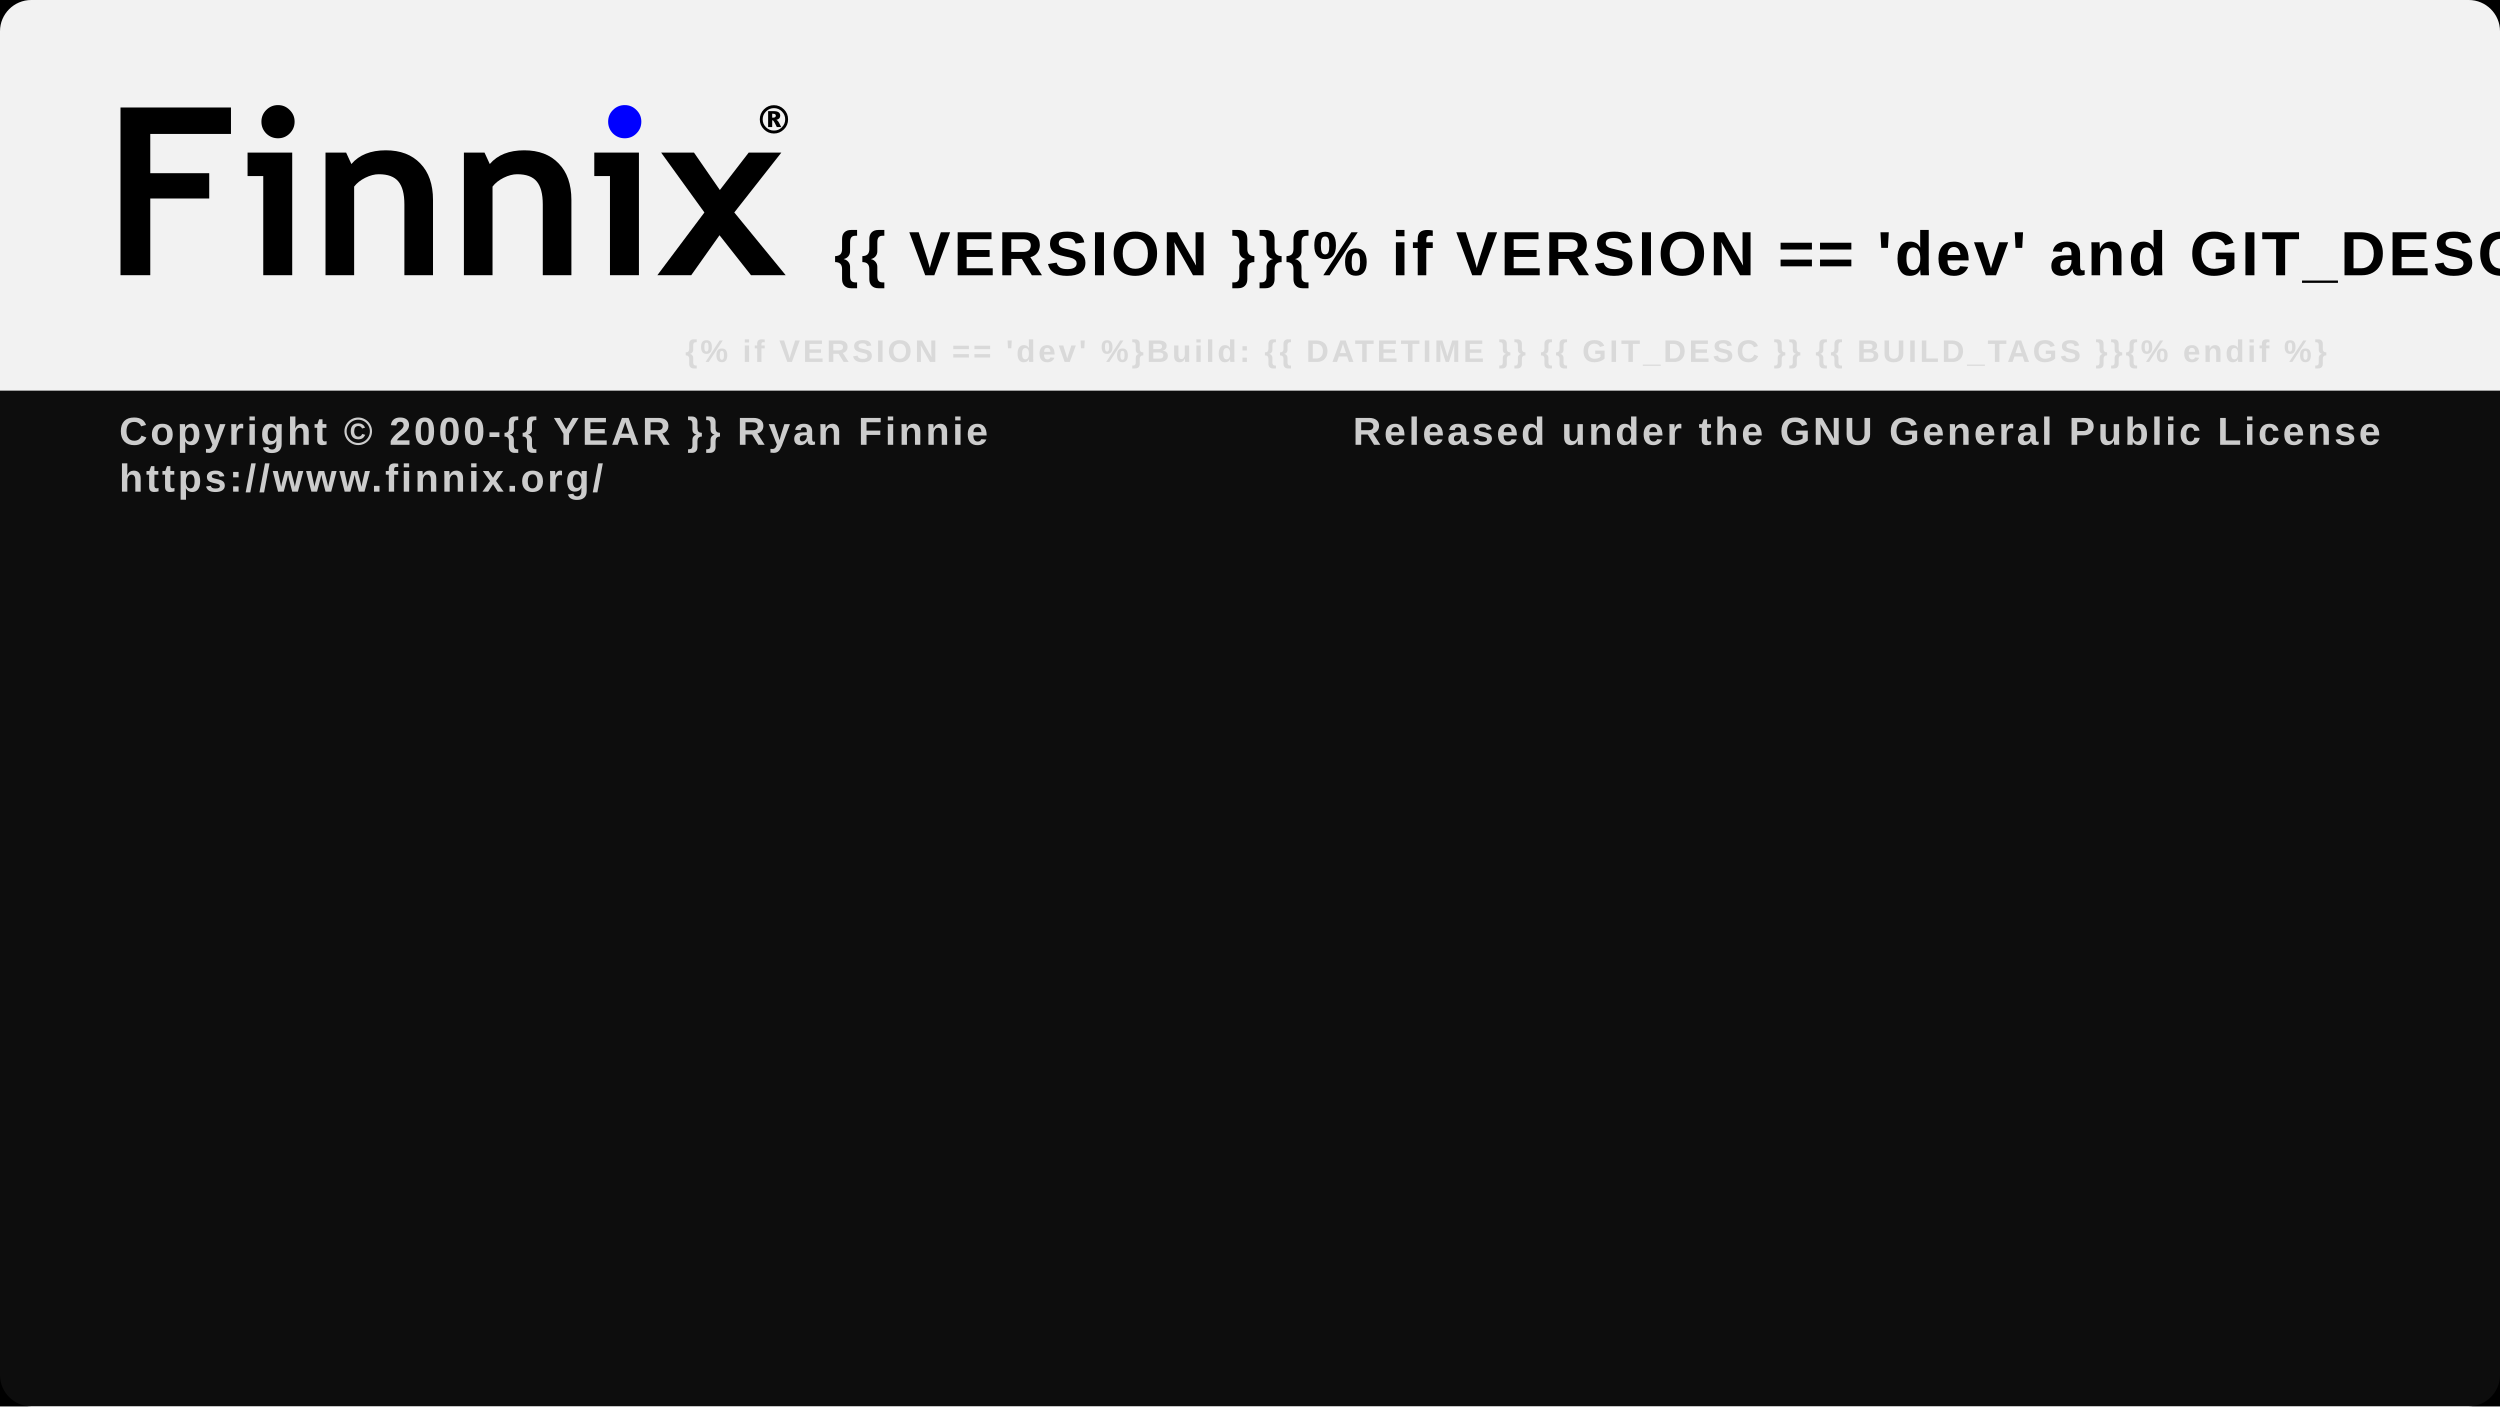
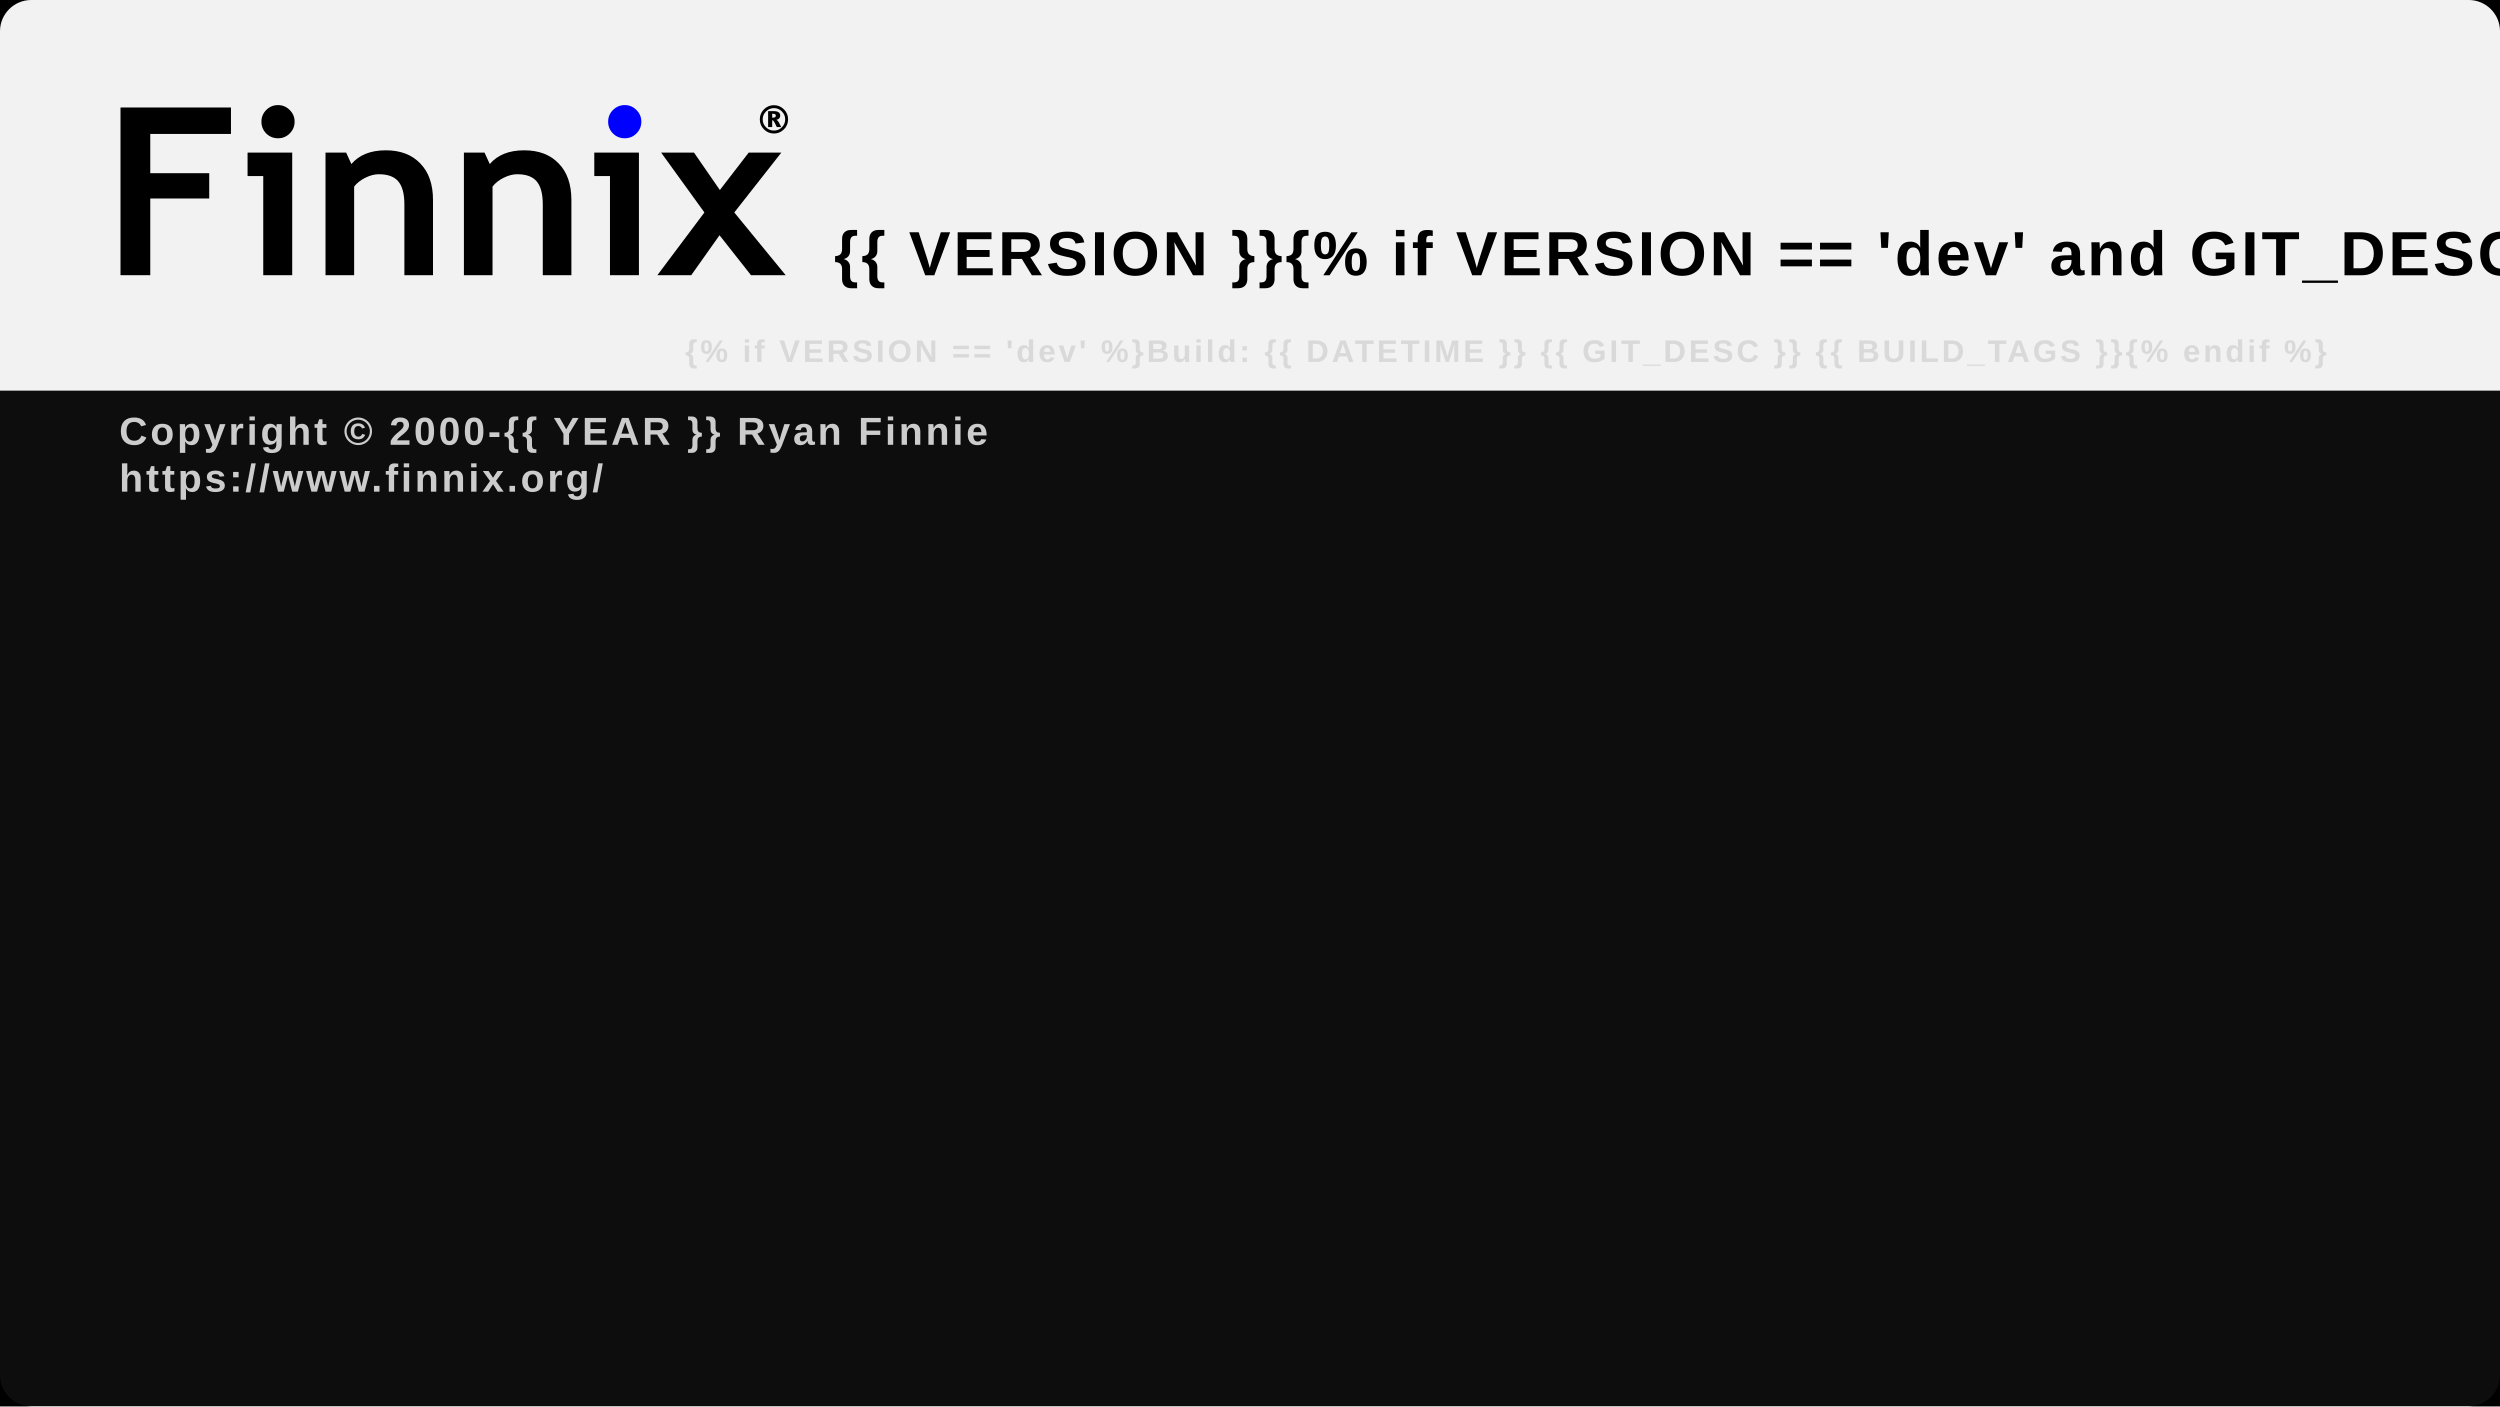
<svg xmlns="http://www.w3.org/2000/svg" width="1920" height="1080" id="svg3320" version="1.1">
  <defs id="defs3322">
    <linearGradient id="linearGradient5012">
      <stop id="stop5014" offset="0" style="stop-color:#fdf188;stop-opacity:1;" />
      <stop id="stop5016" offset="1" style="stop-color:#d3bc00;stop-opacity:1;" />
    </linearGradient>
    <linearGradient id="linearGradient8543">
      <stop id="stop8545" offset="0" style="stop-color:#fffef5;stop-opacity:0.941;" />
      <stop id="stop8547" offset="1" style="stop-color:#fce94f;stop-opacity:0;" />
    </linearGradient>
    <linearGradient id="linearGradient11202">
      <stop id="stop11204" offset="0" style="stop-color:#c4a000;stop-opacity:1;" />
      <stop id="stop11206" offset="1" style="stop-color:#c4a000;stop-opacity:0;" />
    </linearGradient>
    <linearGradient id="linearGradient18284">
      <stop id="stop18286" offset="0" style="stop-color:#000000;stop-opacity:1;" />
      <stop style="stop-color:#000000;stop-opacity:1;" offset="0.5" id="stop20913" />
      <stop style="stop-color:#000000;stop-opacity:0;" offset="1" id="stop19165" />
    </linearGradient>
    <filter style="color-interpolation-filters:sRGB" id="filter1146">
      <feFlood flood-opacity="1" flood-color="rgb(255,255,255)" result="flood" id="feFlood1136" />
      <feComposite in="flood" in2="SourceGraphic" operator="in" result="composite1" id="feComposite1138" />
      <feGaussianBlur in="composite1" stdDeviation="1" result="blur" id="feGaussianBlur1140" />
      <feOffset dx="0" dy="0" result="offset" id="feOffset1142" />
      <feComposite in="SourceGraphic" in2="offset" operator="over" result="composite2" id="feComposite1144" />
    </filter>
  </defs>
  <g id="layer1" transform="translate(0,27.6378)">
    <g id="g862">
      <rect style="fill:#f2f2f2;fill-opacity:1;stroke:none;stroke-width:1.369" id="rect854" width="1920" height="300" x="0" y="-27.638" />
      <rect y="272.362" x="0" height="780" width="1920" id="rect3328" style="fill:#0d0d0d;fill-opacity:1;stroke:none;stroke-width:2.208" />
    </g>
    <text transform="scale(1.000001,0.9999985)" id="text3002-3" y="183.758" x="640.567" style="font-style:normal;font-variant:normal;font-weight:bold;font-stretch:normal;font-size:48px;line-height:0%;font-family:'Liberation Sans';-inkscape-font-specification:'Liberation Sans, Bold';font-variant-ligatures:normal;font-variant-caps:normal;font-variant-numeric:normal;font-feature-settings:normal;text-align:start;letter-spacing:0px;word-spacing:0px;writing-mode:lr-tb;text-anchor:start;fill:#000000;fill-opacity:1;stroke:none;stroke-width:2.25;" xml:space="preserve">
      <tspan y="183.758" x="640.567" style="font-style:normal;font-variant:normal;font-weight:bold;font-stretch:normal;font-size:48px;line-height:1;font-family:'Liberation Sans';-inkscape-font-specification:'Liberation Sans, Bold';font-variant-ligatures:normal;font-variant-caps:normal;font-variant-numeric:normal;font-feature-settings:normal;text-align:start;letter-spacing:2.25px;writing-mode:lr-tb;text-anchor:start;stroke-width:2.25;fill:#000000;" id="tspan3066-5">{{ VERSION }}{% if VERSION == 'dev' and GIT_DESC %} {{ GIT_DESC }}{% endif %}</tspan>
    </text>
    <g aria-label="TM" style="font-style:normal;font-variant:normal;font-weight:bold;font-stretch:normal;font-size:40px;line-height:1.25;font-family:'Trebuchet MS';-inkscape-font-specification:'Trebuchet MS Bold';letter-spacing:0px;word-spacing:0px;fill:#000000;fill-opacity:1;stroke:none" id="text850" transform="matrix(2.25,0,0,2.25,-1.5e-5,-1315.453)" />
    <text transform="scale(1.000001,0.9999985)" id="text3002" y="250.349" x="1826.392" style="font-style:normal;font-variant:normal;font-weight:bold;font-stretch:normal;font-size:30px;line-height:0%;font-family:'Liberation Sans';-inkscape-font-specification:'Liberation Sans, Bold';font-variant-ligatures:normal;font-variant-caps:normal;font-variant-numeric:normal;font-feature-settings:normal;text-align:start;letter-spacing:0px;word-spacing:0px;writing-mode:lr-tb;text-anchor:start;fill:#d9d9d9;fill-opacity:1;stroke:none;stroke-width:2.25;" xml:space="preserve">
      <tspan y="250.349" x="1828.642" style="font-style:normal;font-variant:normal;font-weight:bold;font-stretch:normal;font-size:24px;line-height:120%;font-family:'Liberation Sans';-inkscape-font-specification:'Liberation Sans, Bold';font-variant-ligatures:normal;font-variant-caps:normal;font-variant-numeric:normal;font-feature-settings:normal;text-align:end;letter-spacing:2.25px;writing-mode:lr-tb;text-anchor:end;fill:#d9d9d9;fill-opacity:1;stroke-width:2.25;" id="tspan898">{% if VERSION == 'dev' %}Build: {{ DATETIME }} {{ GIT_DESC }} {{ BUILD_TAGS }}{% endif %}</tspan>
    </text>
-     <text xml:space="preserve" style="font-style:normal;font-variant:normal;font-weight:bold;font-stretch:normal;font-size:30px;line-height:0%;font-family:'Liberation Sans';-inkscape-font-specification:'Liberation Sans, Bold';font-variant-ligatures:normal;font-variant-caps:normal;font-variant-numeric:normal;font-feature-settings:normal;text-align:start;letter-spacing:0px;word-spacing:0px;writing-mode:lr-tb;text-anchor:start;fill:#cccccc;fill-opacity:1;stroke:none;stroke-width:2.25;" x="1039.065" y="313.956" id="text863" transform="scale(1.000001,0.9999985)">
-       <tspan id="tspan861" style="font-style:normal;font-variant:normal;font-weight:bold;font-stretch:normal;font-size:30px;line-height:120%;font-family:'Liberation Sans';-inkscape-font-specification:'Liberation Sans, Bold';font-variant-ligatures:normal;font-variant-caps:normal;font-variant-numeric:normal;font-feature-settings:normal;text-align:start;letter-spacing:2.25px;writing-mode:lr-tb;text-anchor:start;fill:#cccccc;fill-opacity:1;stroke-width:2.25;" x="1039.065" y="313.956">Released under the GNU General Public License</tspan>
-     </text>
    <text transform="scale(1.000001,0.9999985)" id="text946" y="313.956" x="91.567" style="font-style:normal;font-variant:normal;font-weight:bold;font-stretch:normal;font-size:30px;line-height:0%;font-family:'Liberation Sans';-inkscape-font-specification:'Liberation Sans, Bold';font-variant-ligatures:normal;font-variant-caps:normal;font-variant-numeric:normal;font-feature-settings:normal;text-align:start;letter-spacing:0px;word-spacing:0px;writing-mode:lr-tb;text-anchor:start;fill:#cccccc;fill-opacity:1;stroke:none;stroke-width:2.25;" xml:space="preserve">
      <tspan y="313.956" x="91.567" style="font-style:normal;font-variant:normal;font-weight:bold;font-stretch:normal;font-size:30px;line-height:120%;font-family:'Liberation Sans';-inkscape-font-specification:'Liberation Sans, Bold';font-variant-ligatures:normal;font-variant-caps:normal;font-variant-numeric:normal;font-feature-settings:normal;text-align:start;letter-spacing:2.25px;writing-mode:lr-tb;text-anchor:start;fill:#cccccc;fill-opacity:1;stroke-width:2.25;" id="tspan944">Copyright © 2000-{{ YEAR }} Ryan Finnie</tspan>
      <tspan y="349.956" x="91.567" style="font-style:normal;font-variant:normal;font-weight:bold;font-stretch:normal;font-size:30px;line-height:120%;font-family:'Liberation Sans';-inkscape-font-specification:'Liberation Sans, Bold';font-variant-ligatures:normal;font-variant-caps:normal;font-variant-numeric:normal;font-feature-settings:normal;text-align:start;letter-spacing:2.25px;writing-mode:lr-tb;text-anchor:start;fill:#cccccc;fill-opacity:1;stroke-width:2.25;" id="tspan956">https://www.finnix.org/</tspan>
    </text>
    <g id="g866">
      <path id="rect862" d="M 24,-27.638 H 0 V -3.638 A 24,24 0 0 1 24,-27.638 Z" style="fill:#000000;fill-opacity:1;stroke:none;stroke-width:0;stroke-miterlimit:4;stroke-dasharray:none;stroke-opacity:1" />
      <path style="fill:#000000;fill-opacity:1;stroke:none;stroke-width:0;stroke-miterlimit:4;stroke-dasharray:none;stroke-opacity:1" d="m 1896,-27.638 h 24 v 24 a 24,24 0 0 0 -24,-24 z" id="path868" />
      <path style="fill:#000000;fill-opacity:1;stroke:none;stroke-width:0;stroke-miterlimit:4;stroke-dasharray:none;stroke-opacity:1" d="M 24,1052.362 H 0 v -24 a 24,24 0 0 0 24,24 z" id="path860" />
      <path id="path862" d="m 1896,1052.362 h 24 v -24 a 24,24 0 0 1 -24,24 z" style="fill:#000000;fill-opacity:1;stroke:none;stroke-width:0;stroke-miterlimit:4;stroke-dasharray:none;stroke-opacity:1" />
    </g>
    <g id="g885">
      <g id="g879">
        <path id="path840" style="font-style:normal;font-variant:normal;font-weight:bold;font-stretch:normal;font-size:80.018px;line-height:1.25;font-family:'Trebuchet MS';-inkscape-font-specification:'Trebuchet MS Bold';letter-spacing:0px;word-spacing:0px;fill:#000000;fill-opacity:1;stroke:none;stroke-width:4.501" d="m 115.408,75.225 v 30.153 h 45.274 v 19.428 h -45.274 v 58.9 H 92.551 V 54.917 H 177.385 V 75.225 Z" />
        <path id="path842" style="font-style:normal;font-variant:normal;font-weight:bold;font-stretch:normal;font-size:80.018px;line-height:1.25;font-family:'Trebuchet MS';-inkscape-font-specification:'Trebuchet MS Bold';letter-spacing:0px;word-spacing:0px;fill:#000000;fill-opacity:1;stroke:none;stroke-width:4.501" d="m 213.517,53.071 q 5.275,0 8.967,3.78 3.78,3.692 3.78,8.967 0,5.275 -3.78,9.055 -3.692,3.692 -8.967,3.692 -5.275,0 -9.055,-3.692 -3.692,-3.78 -3.692,-9.055 0,-5.275 3.692,-8.967 3.78,-3.78 9.055,-3.78 z M 202.176,183.707 V 107.576 H 190.132 V 89.554 h 34.285 v 94.153 z" />
        <path id="path844" style="font-style:normal;font-variant:normal;font-weight:bold;font-stretch:normal;font-size:80.018px;line-height:1.25;font-family:'Trebuchet MS';-inkscape-font-specification:'Trebuchet MS Bold';letter-spacing:0px;word-spacing:0px;fill:#000000;fill-opacity:1;stroke:none;stroke-width:4.501" d="m 310.57,183.707 v -54.417 q 0,-12.044 -4.659,-17.582 -4.571,-5.538 -15.033,-5.538 -4.835,0 -10.373,2.725 -5.45,2.725 -8.527,6.769 v 68.043 H 250 V 89.554 h 15.824 l 4.044,8.791 q 8.967,-10.549 26.461,-10.549 16.791,0 26.461,10.11 9.758,10.022 9.758,28.044 v 57.757 z" />
        <path id="path846" style="font-style:normal;font-variant:normal;font-weight:bold;font-stretch:normal;font-size:80.018px;line-height:1.25;font-family:'Trebuchet MS';-inkscape-font-specification:'Trebuchet MS Bold';letter-spacing:0px;word-spacing:0px;fill:#000000;fill-opacity:1;stroke:none;stroke-width:4.501" d="m 416.855,183.707 v -54.417 q 0,-12.044 -4.659,-17.582 -4.571,-5.538 -15.033,-5.538 -4.835,0 -10.373,2.725 -5.45,2.725 -8.527,6.769 v 68.043 H 356.284 V 89.554 h 15.824 l 4.044,8.791 q 8.967,-10.549 26.461,-10.549 16.791,0 26.461,10.11 9.758,10.022 9.758,28.044 v 57.757 z" />
        <path id="path882" d="m 479.799,53.071 q 5.275,0 8.967,3.78 3.78,3.692 3.78,8.967 0,5.275 -3.78,9.055 -3.692,3.692 -8.967,3.692 -5.275,0 -9.055,-3.692 -3.692,-3.78 -3.692,-9.055 0,-5.275 3.692,-8.967 3.78,-3.78 9.055,-3.78 z" style="font-style:normal;font-variant:normal;font-weight:bold;font-stretch:normal;font-size:80.018px;line-height:1.25;font-family:'Trebuchet MS';-inkscape-font-specification:'Trebuchet MS Bold';letter-spacing:0px;word-spacing:0px;fill:#0000ff;fill-opacity:1;stroke:none;stroke-width:4.501" />
        <path id="path848" d="M 468.458,183.707 V 107.576 H 456.414 V 89.554 h 34.285 v 94.153 z" style="font-style:normal;font-variant:normal;font-weight:bold;font-stretch:normal;font-size:80.018px;line-height:1.25;font-family:'Trebuchet MS';-inkscape-font-specification:'Trebuchet MS Bold';letter-spacing:0px;word-spacing:0px;fill:#000000;fill-opacity:1;stroke:none;stroke-width:4.501" />
        <path id="path850" style="font-style:normal;font-variant:normal;font-weight:bold;font-stretch:normal;font-size:80.018px;line-height:1.25;font-family:'Trebuchet MS';-inkscape-font-specification:'Trebuchet MS Bold';letter-spacing:0px;word-spacing:0px;fill:#000000;fill-opacity:1;stroke:none;stroke-width:4.501" d="m 576.764,183.707 -24.175,-30.681 -21.714,30.681 h -26.022 l 36.131,-48.175 -33.23,-45.977 h 25.23 l 19.868,28.747 22.154,-28.747 h 25.055 l -36.131,45.977 39.472,48.175 z" />
        <g transform="matrix(10.62992,0,0,10.62992,-332.6484,-127.6727)" id="text5173" style="font-style:normal;font-variant:normal;font-weight:bold;font-stretch:normal;font-size:2.822px;line-height:6.615px;font-family:'Trebuchet MS';-inkscape-font-specification:'Trebuchet MS Bold';letter-spacing:-0.767px;word-spacing:0px;fill:#000000;fill-opacity:1;stroke:none;stroke-width:0.265" aria-label="®">
          <path id="path872" style="fill:#000000;stroke-width:0.265" d="m 87.21,17.222 q -0.167,0 -0.31,0.061 -0.143,0.059 -0.263,0.179 -0.12,0.12 -0.181,0.263 -0.059,0.142 -0.059,0.31 0,0.167 0.059,0.31 0.061,0.142 0.181,0.262 0.119,0.119 0.262,0.178 0.145,0.059 0.311,0.059 0.169,0 0.311,-0.058 0.142,-0.059 0.262,-0.179 0.12,-0.12 0.179,-0.262 0.061,-0.143 0.061,-0.31 0,-0.168 -0.061,-0.31 -0.059,-0.143 -0.179,-0.263 -0.121,-0.121 -0.265,-0.181 -0.142,-0.059 -0.309,-0.059 z m -0.079,0.407 h -0.048 v 0.285 h 0.048 q 0.107,0 0.161,-0.036 0.055,-0.037 0.055,-0.109 0,-0.072 -0.054,-0.106 -0.052,-0.034 -0.163,-0.034 z m 0.051,-0.19 q 0.243,0 0.362,0.083 0.12,0.081 0.12,0.248 0,0.119 -0.073,0.196 -0.072,0.077 -0.204,0.101 0.057,0.03 0.105,0.085 0.05,0.055 0.09,0.135 l 0.153,0.305 h -0.316 l -0.147,-0.294 q -0.052,-0.107 -0.092,-0.152 -0.04,-0.045 -0.08,-0.045 h -0.017 v 0.491 h -0.294 v -1.152 z m 0.028,-0.429 q 0.209,0 0.39,0.076 0.182,0.076 0.332,0.226 0.15,0.15 0.225,0.331 0.074,0.181 0.074,0.393 0,0.209 -0.074,0.39 -0.074,0.179 -0.225,0.329 -0.15,0.15 -0.332,0.226 -0.181,0.076 -0.39,0.076 -0.209,0 -0.391,-0.076 -0.181,-0.076 -0.331,-0.226 -0.15,-0.15 -0.225,-0.329 -0.074,-0.181 -0.074,-0.39 0,-0.212 0.074,-0.393 0.074,-0.181 0.225,-0.331 0.15,-0.15 0.331,-0.226 0.182,-0.076 0.391,-0.076 z" />
        </g>
      </g>
    </g>
  </g>
</svg>
